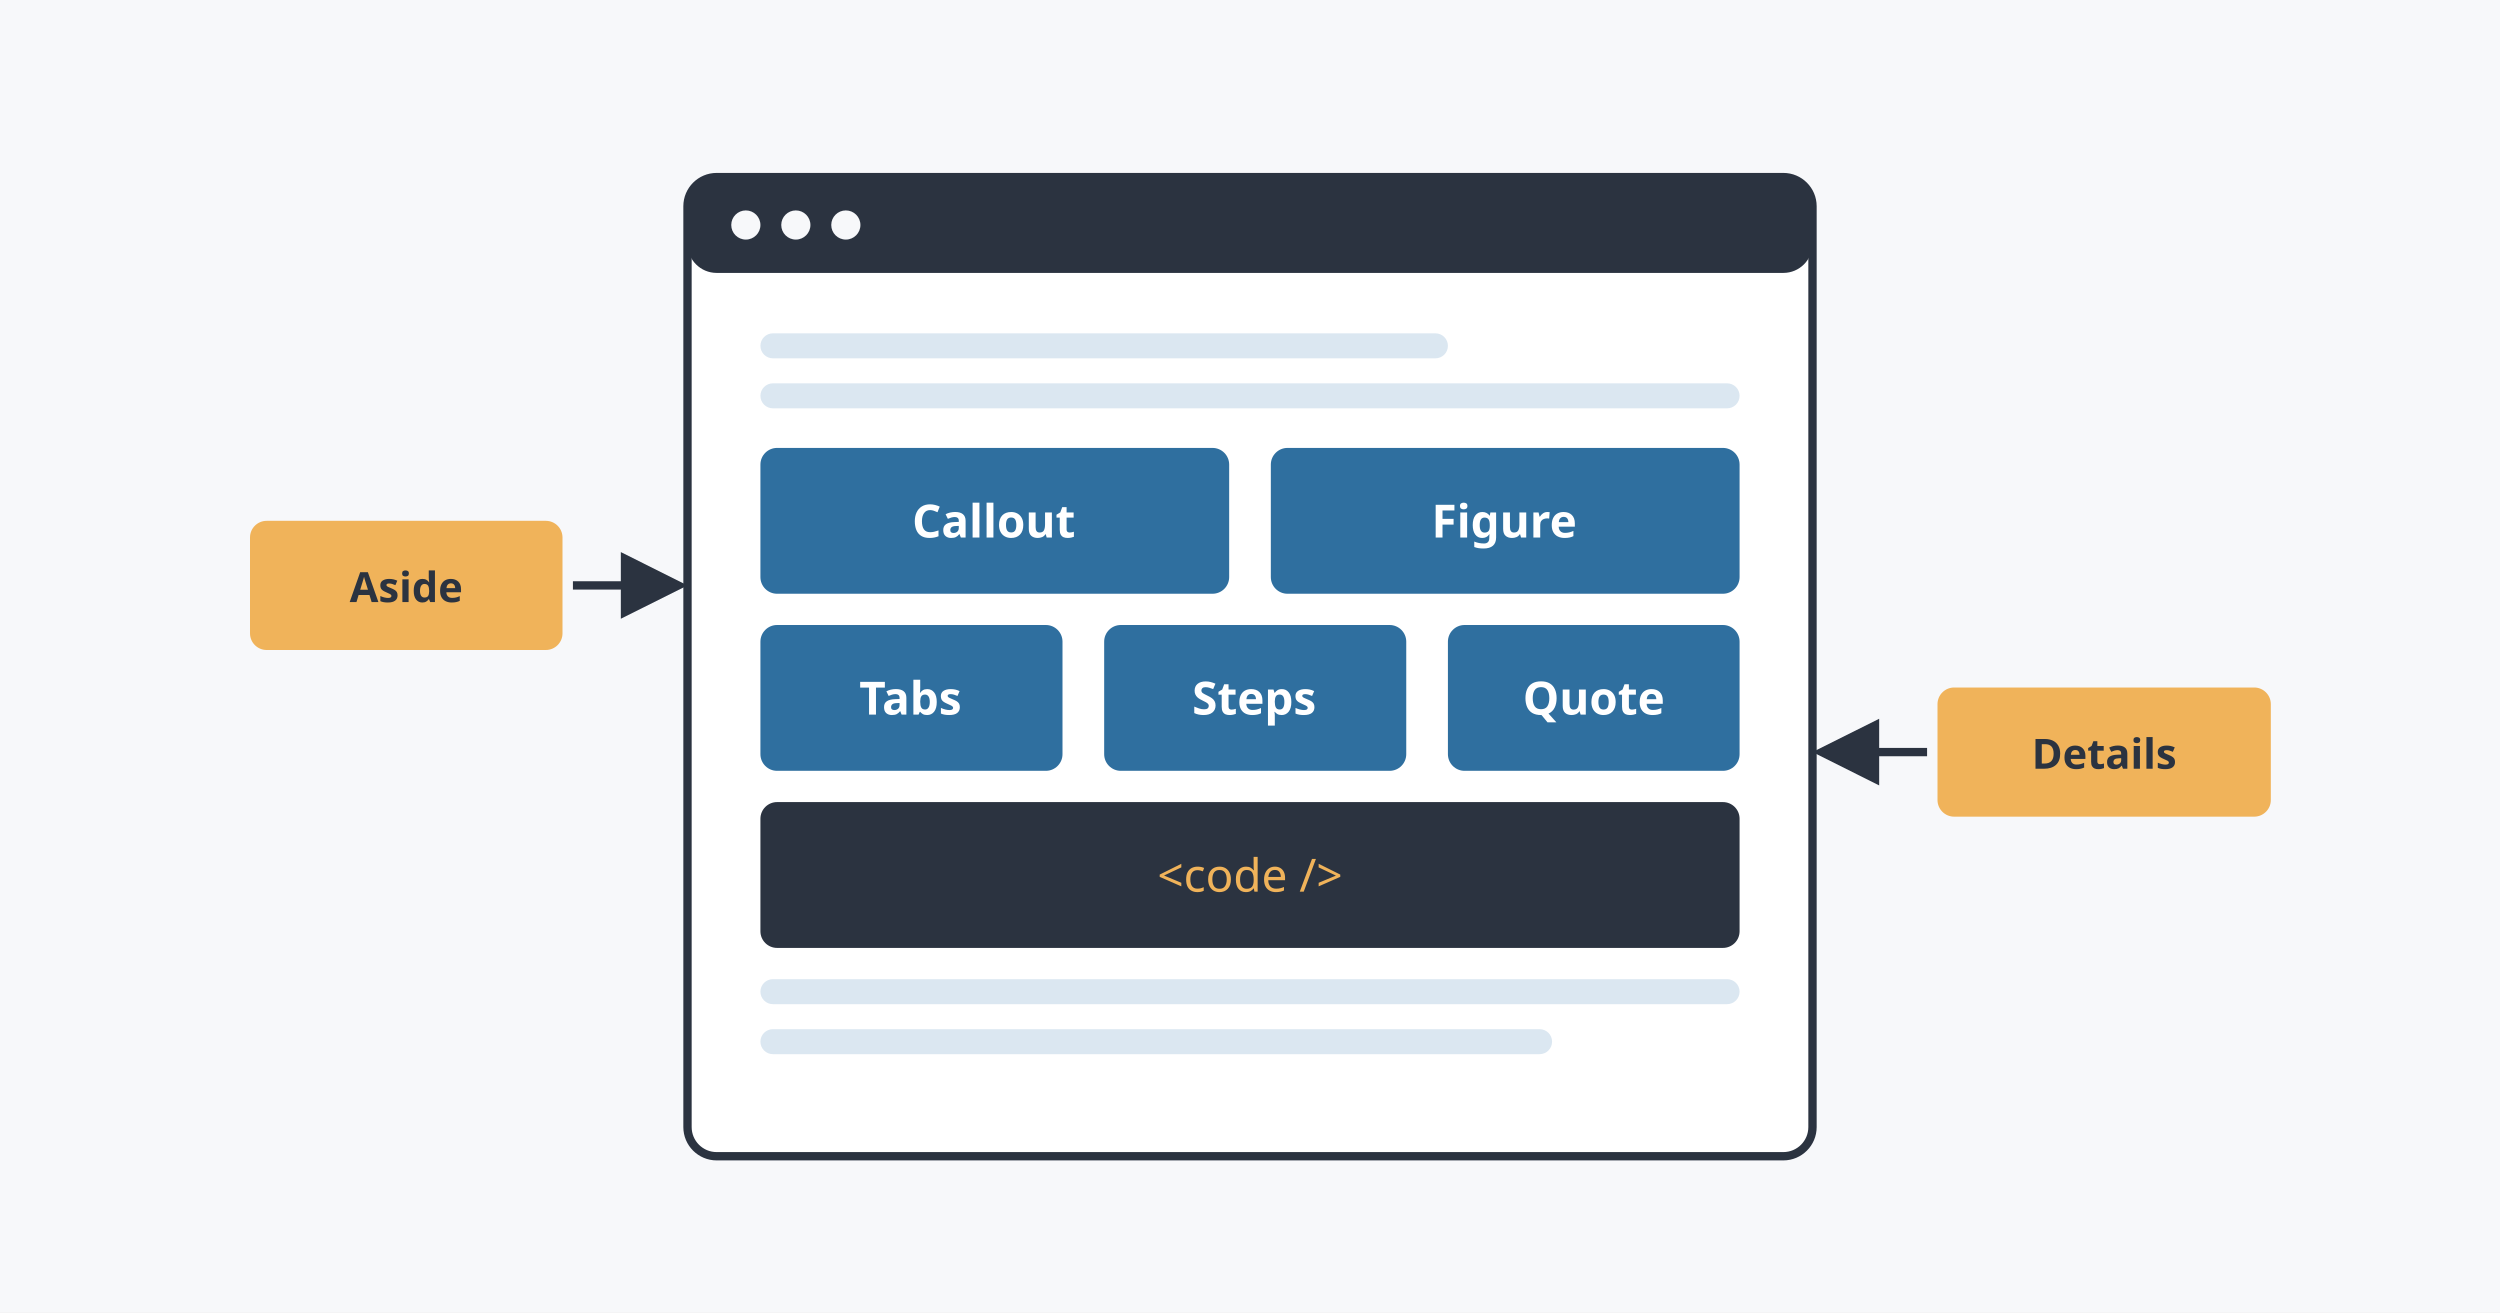
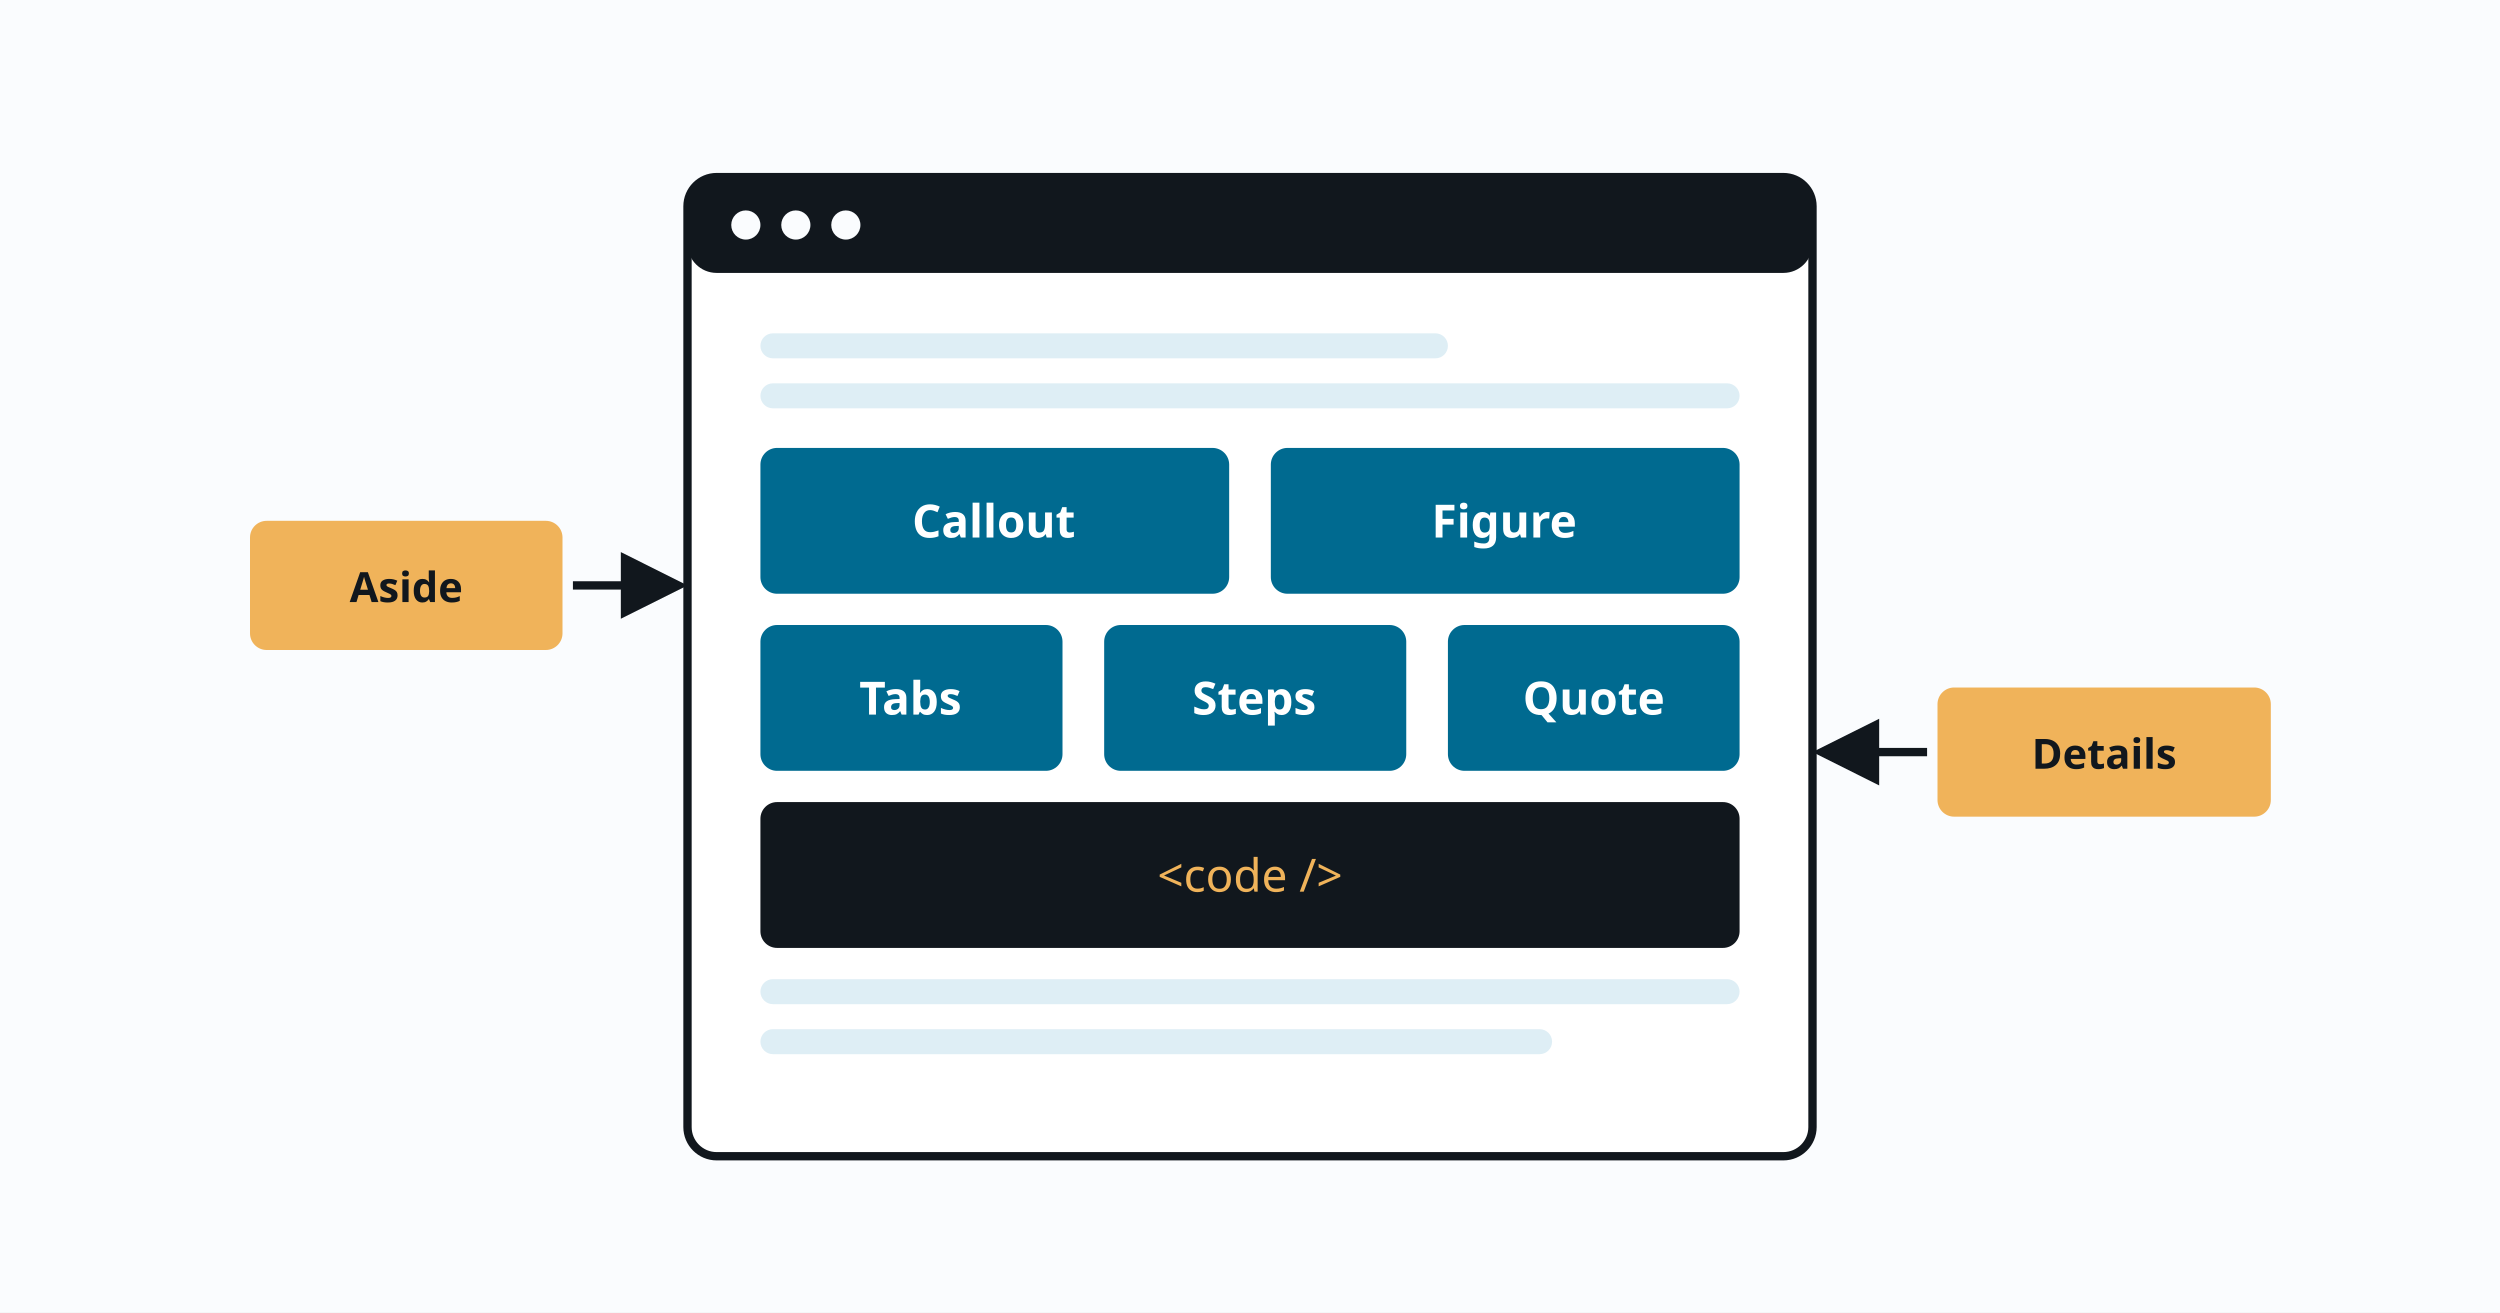
<svg xmlns="http://www.w3.org/2000/svg" viewBox="0 0 1200 630" width="1200" height="630">
-   <rect width="1200" height="630" fill="#f7f8fa" />
-   <rect x="330" y="85" width="540" height="470" rx="14" fill="#ffffff" stroke="#2b3340" stroke-width="4" />
-   <rect x="330" y="85" width="540" height="46" rx="14" fill="#2b3340" />
-   <circle cx="358" cy="108" r="7" fill="#f7f8fa" />
-   <circle cx="382" cy="108" r="7" fill="#f7f8fa" />
-   <circle cx="406" cy="108" r="7" fill="#f7f8fa" />
-   <g fill="#dbe7f1">
+   <rect width="1200" height="630" fill="#fafcfe" />
+   <rect x="330" y="85" width="540" height="470" rx="14" fill="#ffffff" stroke="#11171d" stroke-width="4" />
+   <rect x="330" y="85" width="540" height="46" rx="14" fill="#11171d" />
+   <circle cx="358" cy="108" r="7" fill="#fafcfe" />
+   <circle cx="382" cy="108" r="7" fill="#fafcfe" />
+   <circle cx="406" cy="108" r="7" fill="#fafcfe" />
+   <g fill="#deeef5">
    <rect x="365" y="160" width="330" height="12" rx="6" />
    <rect x="365" y="184" width="470" height="12" rx="6" />
    <rect x="365" y="470" width="470" height="12" rx="6" />
    <rect x="365" y="494" width="380" height="12" rx="6" />
  </g>
  <g font-family="IBM Plex Sans" font-size="22" font-weight="700" fill="#ffffff" text-anchor="middle">
-     <rect x="365" y="215" width="225" height="70" rx="8" fill="#2f6f9f" />
+     <rect x="365" y="215" width="225" height="70" rx="8" fill="#006a90" />
    <text x="477" y="258">Callout</text>
-     <rect x="610" y="215" width="225" height="70" rx="8" fill="#2f6f9f" />
+     <rect x="610" y="215" width="225" height="70" rx="8" fill="#006a90" />
    <text x="722" y="258">Figure</text>
-     <rect x="365" y="300" width="145" height="70" rx="8" fill="#2f6f9f" />
+     <rect x="365" y="300" width="145" height="70" rx="8" fill="#006a90" />
    <text x="437" y="343">Tabs</text>
-     <rect x="530" y="300" width="145" height="70" rx="8" fill="#2f6f9f" />
+     <rect x="530" y="300" width="145" height="70" rx="8" fill="#006a90" />
    <text x="602" y="343">Steps</text>
-     <rect x="695" y="300" width="140" height="70" rx="8" fill="#2f6f9f" />
+     <rect x="695" y="300" width="140" height="70" rx="8" fill="#006a90" />
    <text x="765" y="343">Quote</text>
-     <rect x="365" y="385" width="470" height="70" rx="8" fill="#2b3340" />
+     <rect x="365" y="385" width="470" height="70" rx="8" fill="#11171d" />
    <text x="600" y="428" font-family="IBM Plex Sans" font-weight="400" fill="#f0b35a">&lt;code /&gt;</text>
  </g>
  <g font-family="IBM Plex Sans" font-size="20" font-weight="700" fill="#ffffff" text-anchor="middle">
    <rect x="120" y="250" width="150" height="62" rx="8" fill="#f0b35a" />
-     <text x="195" y="289" fill="#2b3340">Aside</text>
+     <text x="195" y="289" fill="#11171d">Aside</text>
    <rect x="930" y="330" width="160" height="62" rx="8" fill="#f0b35a" />
-     <text x="1010" y="369" fill="#2b3340">Details</text>
+     <text x="1010" y="369" fill="#11171d">Details</text>
  </g>
-   <path d="M275 281 L322 281" stroke="#2b3340" stroke-width="4" fill="none" marker-end="url(#a)" />
-   <path d="M925 361 L878 361" stroke="#2b3340" stroke-width="4" fill="none" marker-end="url(#a)" />
+   <path d="M275 281 L322 281" stroke="#11171d" stroke-width="4" fill="none" marker-end="url(#a)" />
+   <path d="M925 361 L878 361" stroke="#11171d" stroke-width="4" fill="none" marker-end="url(#a)" />
  <defs>
    <marker id="a" markerWidth="8" markerHeight="8" refX="6" refY="4" orient="auto">
-       <path d="M0 0 L8 4 L0 8 z" fill="#2b3340" />
+       <path d="M0 0 L8 4 L0 8 z" fill="#11171d" />
    </marker>
  </defs>
</svg>
